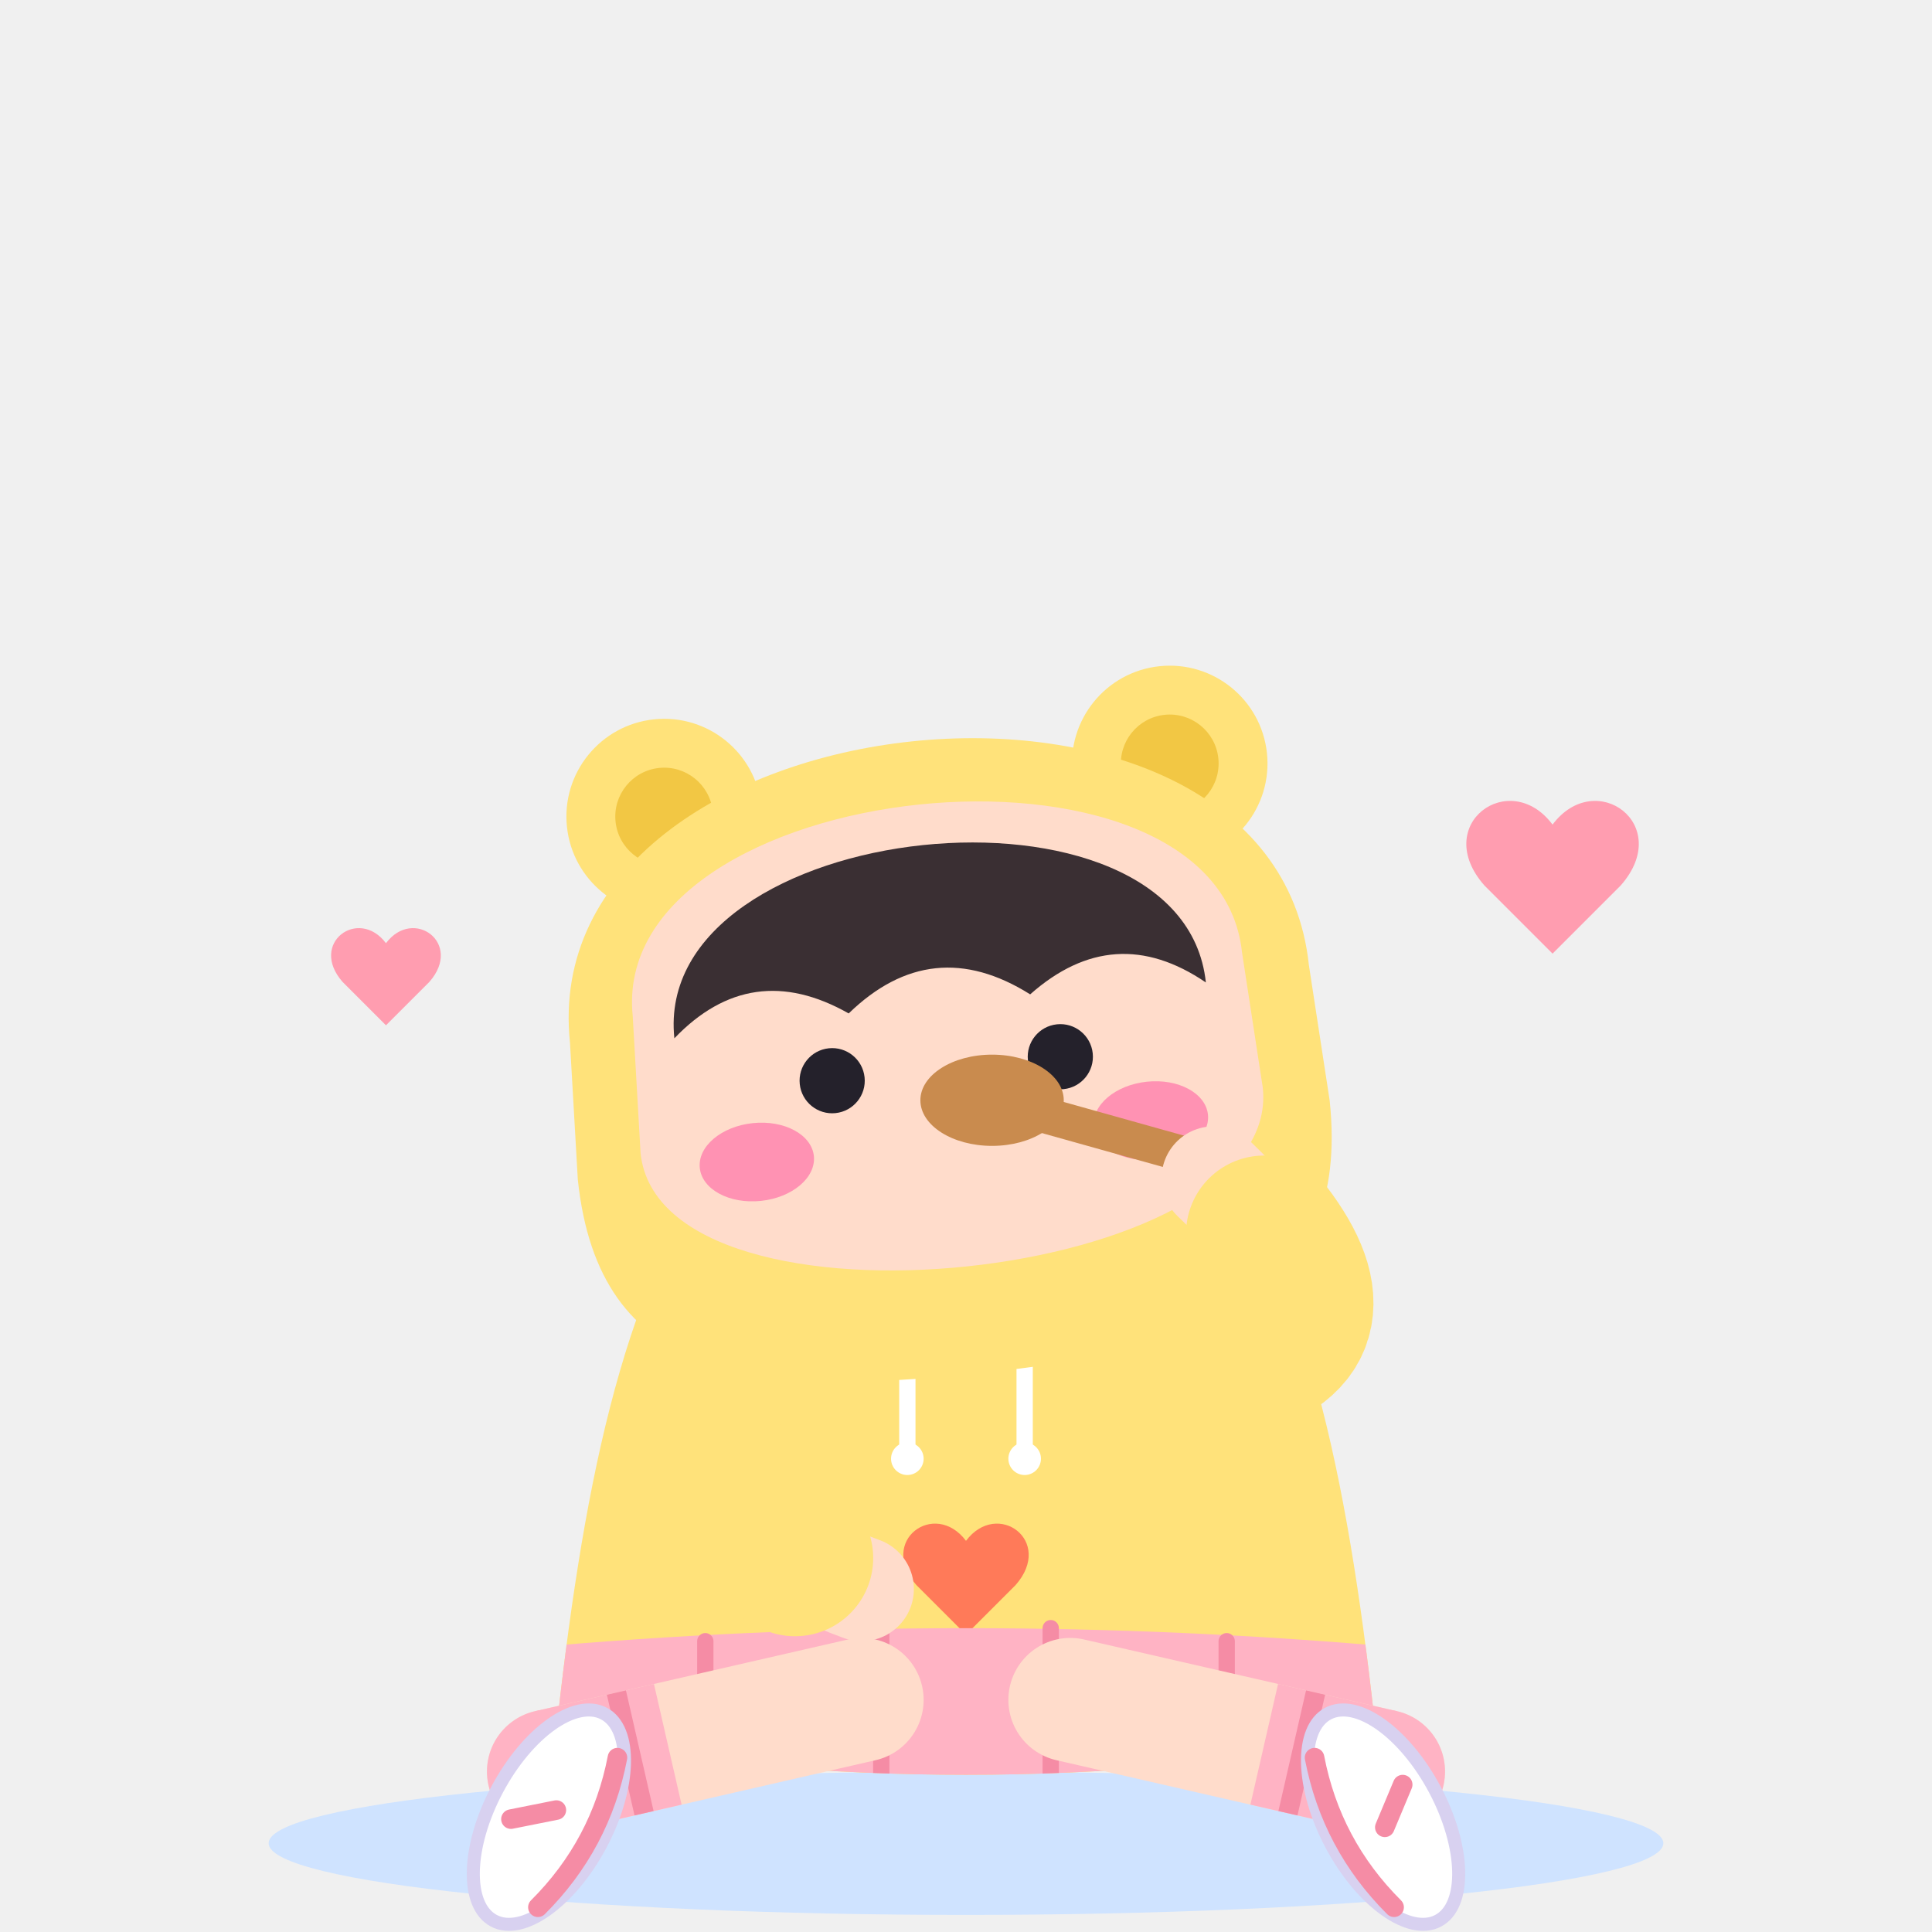
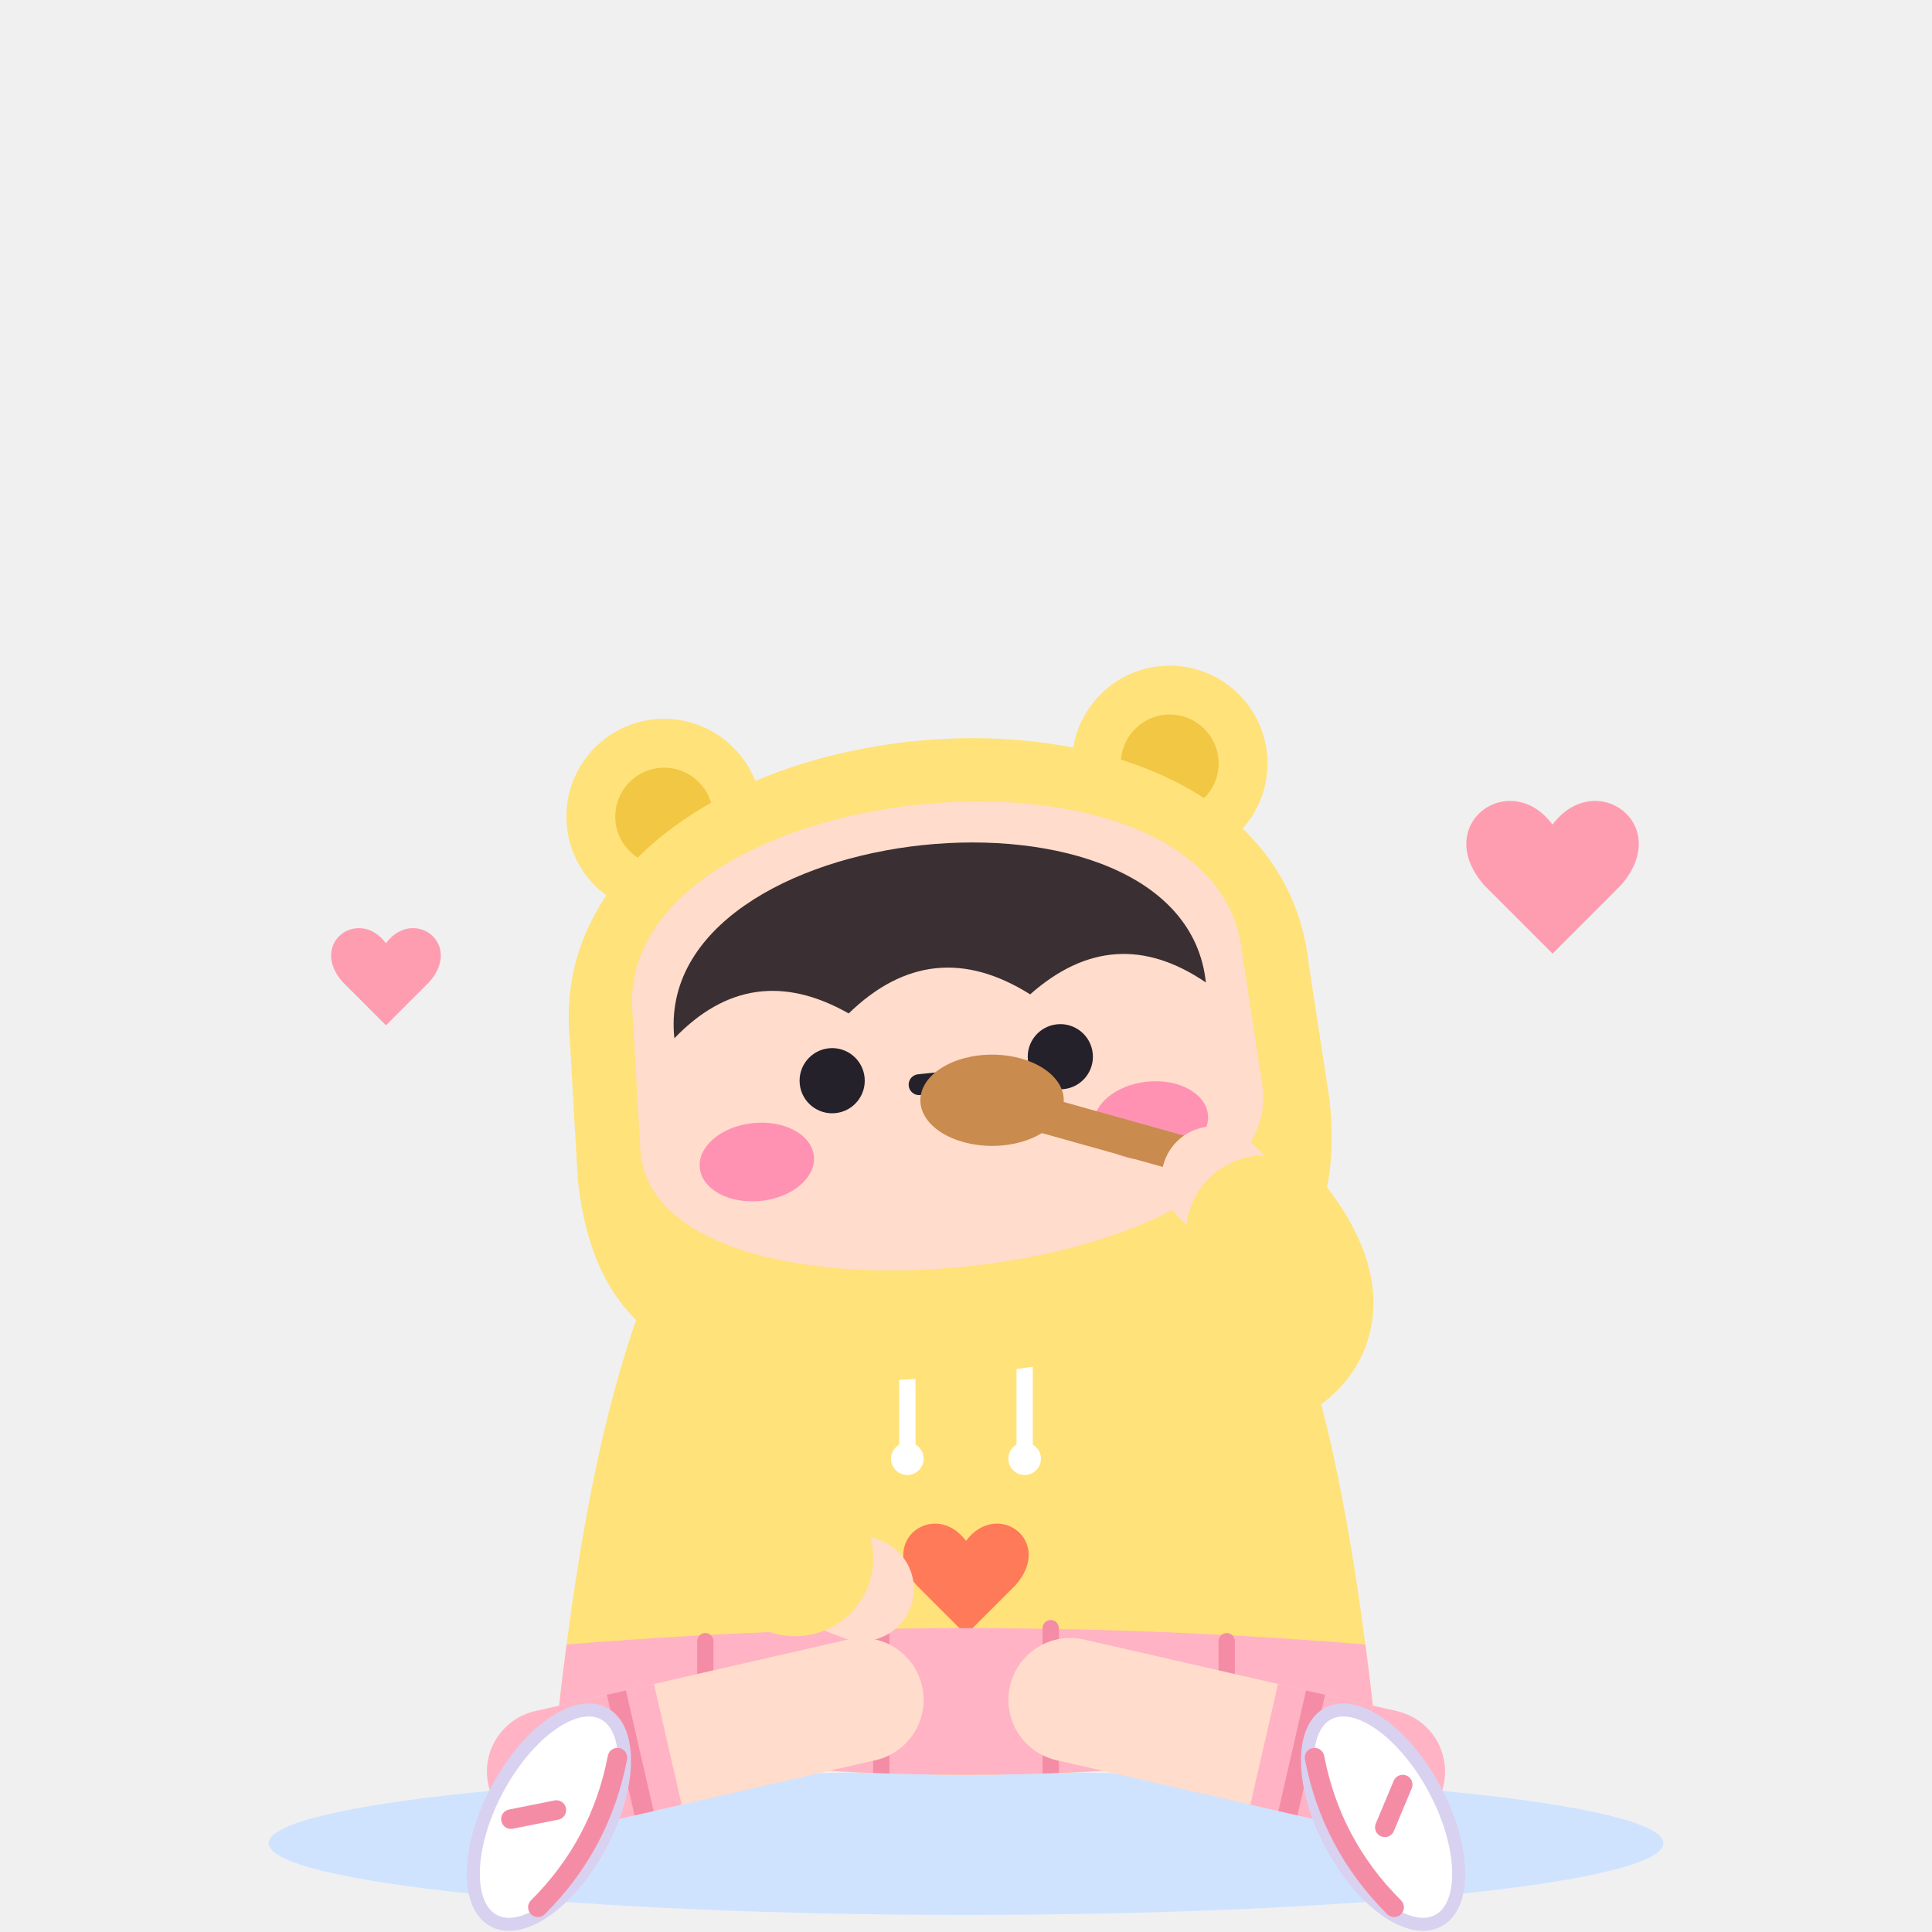
<svg xmlns="http://www.w3.org/2000/svg" viewBox="0 0 480 480" width="480" height="480">
  <g transform="translate(240 464) scale(0.88) translate(-240 -464)">
    <g transform="translate(240 470) scale(0.92) translate(-240 -470)">
      <ellipse cx="240" cy="456" rx="214" ry="22" fill="#CFE3FF" />
      <g>
        <g transform="translate(0 40) rotate(0 240 384)">
          <clipPath id="c7">
            <path d="M164 206 C134 246 122 310 114 384 Q240 406 366 384 C358 310 346 246 316 206 Z" />
          </clipPath>
          <path d="M164 206 C134 246 122 310 114 384 Q240 406 366 384 C358 310 346 246 316 206 Z" fill="#FFE27A" />
          <g clip-path="url(#c7)">
            <path d="M222 268 v26 M258 268 v26" stroke="#FFFFFF" stroke-width="5" stroke-linecap="round" />
            <circle cx="222" cy="298" r="5" fill="#FFFFFF" />
            <circle cx="258" cy="298" r="5" fill="#FFFFFF" />
            <path transform="translate(240 328) scale(0.8)" d="M0 -6 c-12 -16 -34 0 -19 17 l19 19 l19 -19 c15 -17 -7 -33 -19 -17 z" fill="#FF7A59" />
            <path d="M106 356 Q240 344 374 356 V420 H106 Z" fill="#FFB3C4" />
            <path d="M160 354 V410 M214 350 V410 M266 350 V410 M320 354 V410" stroke="#F58CA5" stroke-width="5" stroke-linecap="round" />
          </g>
          <g transform="rotate(-6 240 236)">
            <circle cx="162" cy="92" r="30" fill="#FFE27A" />
            <circle cx="318" cy="92" r="30" fill="#FFE27A" />
            <circle cx="162" cy="92" r="15" fill="#F2C744" />
            <circle cx="318" cy="92" r="15" fill="#F2C744" />
            <path d="M126 158 C126 50 354 50 354 158 L356 200 C356 262 310 272 240 272 C170 272 124 262 124 200 Z" fill="#FFE27A" />
            <path d="M146 152 C146 78 334 78 334 152 L336 194 C336 254 144 254 144 194 Z" fill="#FFDCCB" />
            <path d="M158 160 C158 92 322 92 322 160 Q296 138 268 158 Q240 136 212 158 Q184 138 158 160 Z" fill="#3A2F33" />
            <g transform="translate(240 178) scale(0.8) translate(-240 -262)">
              <ellipse cx="164" cy="290" rx="22" ry="15" fill="#FF8FB1" opacity="0.95" />
              <ellipse cx="316" cy="290" rx="22" ry="15" fill="#FF8FB1" opacity="0.95" />
              <circle cx="196" cy="262" r="12.5" fill="#24212B" />
              <circle cx="284" cy="262" r="12.5" fill="#24212B" />
+               <path d="M229 267 h22" stroke="#24212B" stroke-width="8" stroke-linecap="round" />
            </g>
          </g>
+           <path d="M160 268 Q150.0 317.0 208 338" stroke="#FFDCCB" stroke-width="32" stroke-linecap="round" fill="none" />
+           <path d="M160 268 Q152.0 307.2 187.52 328.48" stroke="#FFE27A" stroke-width="48" stroke-linecap="round" fill="none" />
          <path d="M312 206 L262 192" stroke="#C98B4E" stroke-width="11" stroke-linecap="round" />
          <ellipse cx="248" cy="188" rx="22" ry="14" fill="#C98B4E" />
          <path d="M320 268 Q364.0 258.0 316 212" stroke="#FFDCCB" stroke-width="32" stroke-linecap="round" fill="none" />
          <path d="M320 268 Q355.2 260.0 331.52 228.96" stroke="#FFE27A" stroke-width="48" stroke-linecap="round" fill="none" />
-           <path d="M160 268 Q150.0 317.0 208 338" stroke="#FFDCCB" stroke-width="32" stroke-linecap="round" fill="none" />
-           <path d="M160 268 Q152.0 307.2 187.52 328.48" stroke="#FFE27A" stroke-width="48" stroke-linecap="round" fill="none" />
        </g>
        <path d="M208 412 L112 434" stroke="#FFDCCB" stroke-width="38" stroke-linecap="round" />
        <path d="M148.48 425.64 L112 434" stroke="#FFB3C4" stroke-width="38" />
        <circle cx="112" cy="434" r="19" fill="#FFB3C4" />
        <path d="M141.204 446.8 L132.716 409.76" stroke="#F58CA5" stroke-width="6" />
        <g transform="rotate(-62 112 448)">
          <ellipse cx="112" cy="448" rx="36" ry="18" fill="#FFFFFF" stroke="#D8D1F0" stroke-width="4" />
          <path d="M86 458 q26 8 52 0" stroke="#F58CA5" stroke-width="6" stroke-linecap="round" fill="none" />
          <path d="M106 438 l9 11" stroke="#F58CA5" stroke-width="6" stroke-linecap="round" />
        </g>
        <path d="M272 412 L368 434" stroke="#FFDCCB" stroke-width="38" stroke-linecap="round" />
        <path d="M331.52 425.64 L368 434" stroke="#FFB3C4" stroke-width="38" />
        <circle cx="368" cy="434" r="19" fill="#FFB3C4" />
        <path d="M347.284 409.76 L338.796 446.8" stroke="#F58CA5" stroke-width="6" />
        <g transform="rotate(62 368 448)">
          <ellipse cx="368" cy="448" rx="36" ry="18" fill="#FFFFFF" stroke="#D8D1F0" stroke-width="4" />
          <path d="M342 458 q26 8 52 0" stroke="#F58CA5" stroke-width="6" stroke-linecap="round" fill="none" />
          <path d="M362 438 l9 11" stroke="#F58CA5" stroke-width="6" stroke-linecap="round" />
        </g>
      </g>
      <path transform="translate(420 150) scale(1.1)" d="M0 -6 c-12 -16 -34 0 -19 17 l19 19 l19 -19 c15 -17 -7 -33 -19 -17 z" fill="#FF9DB0" />
      <path transform="translate(62 184) scale(0.7)" d="M0 -6 c-12 -16 -34 0 -19 17 l19 19 l19 -19 c15 -17 -7 -33 -19 -17 z" fill="#FF9DB0" />
    </g>
  </g>
</svg>
